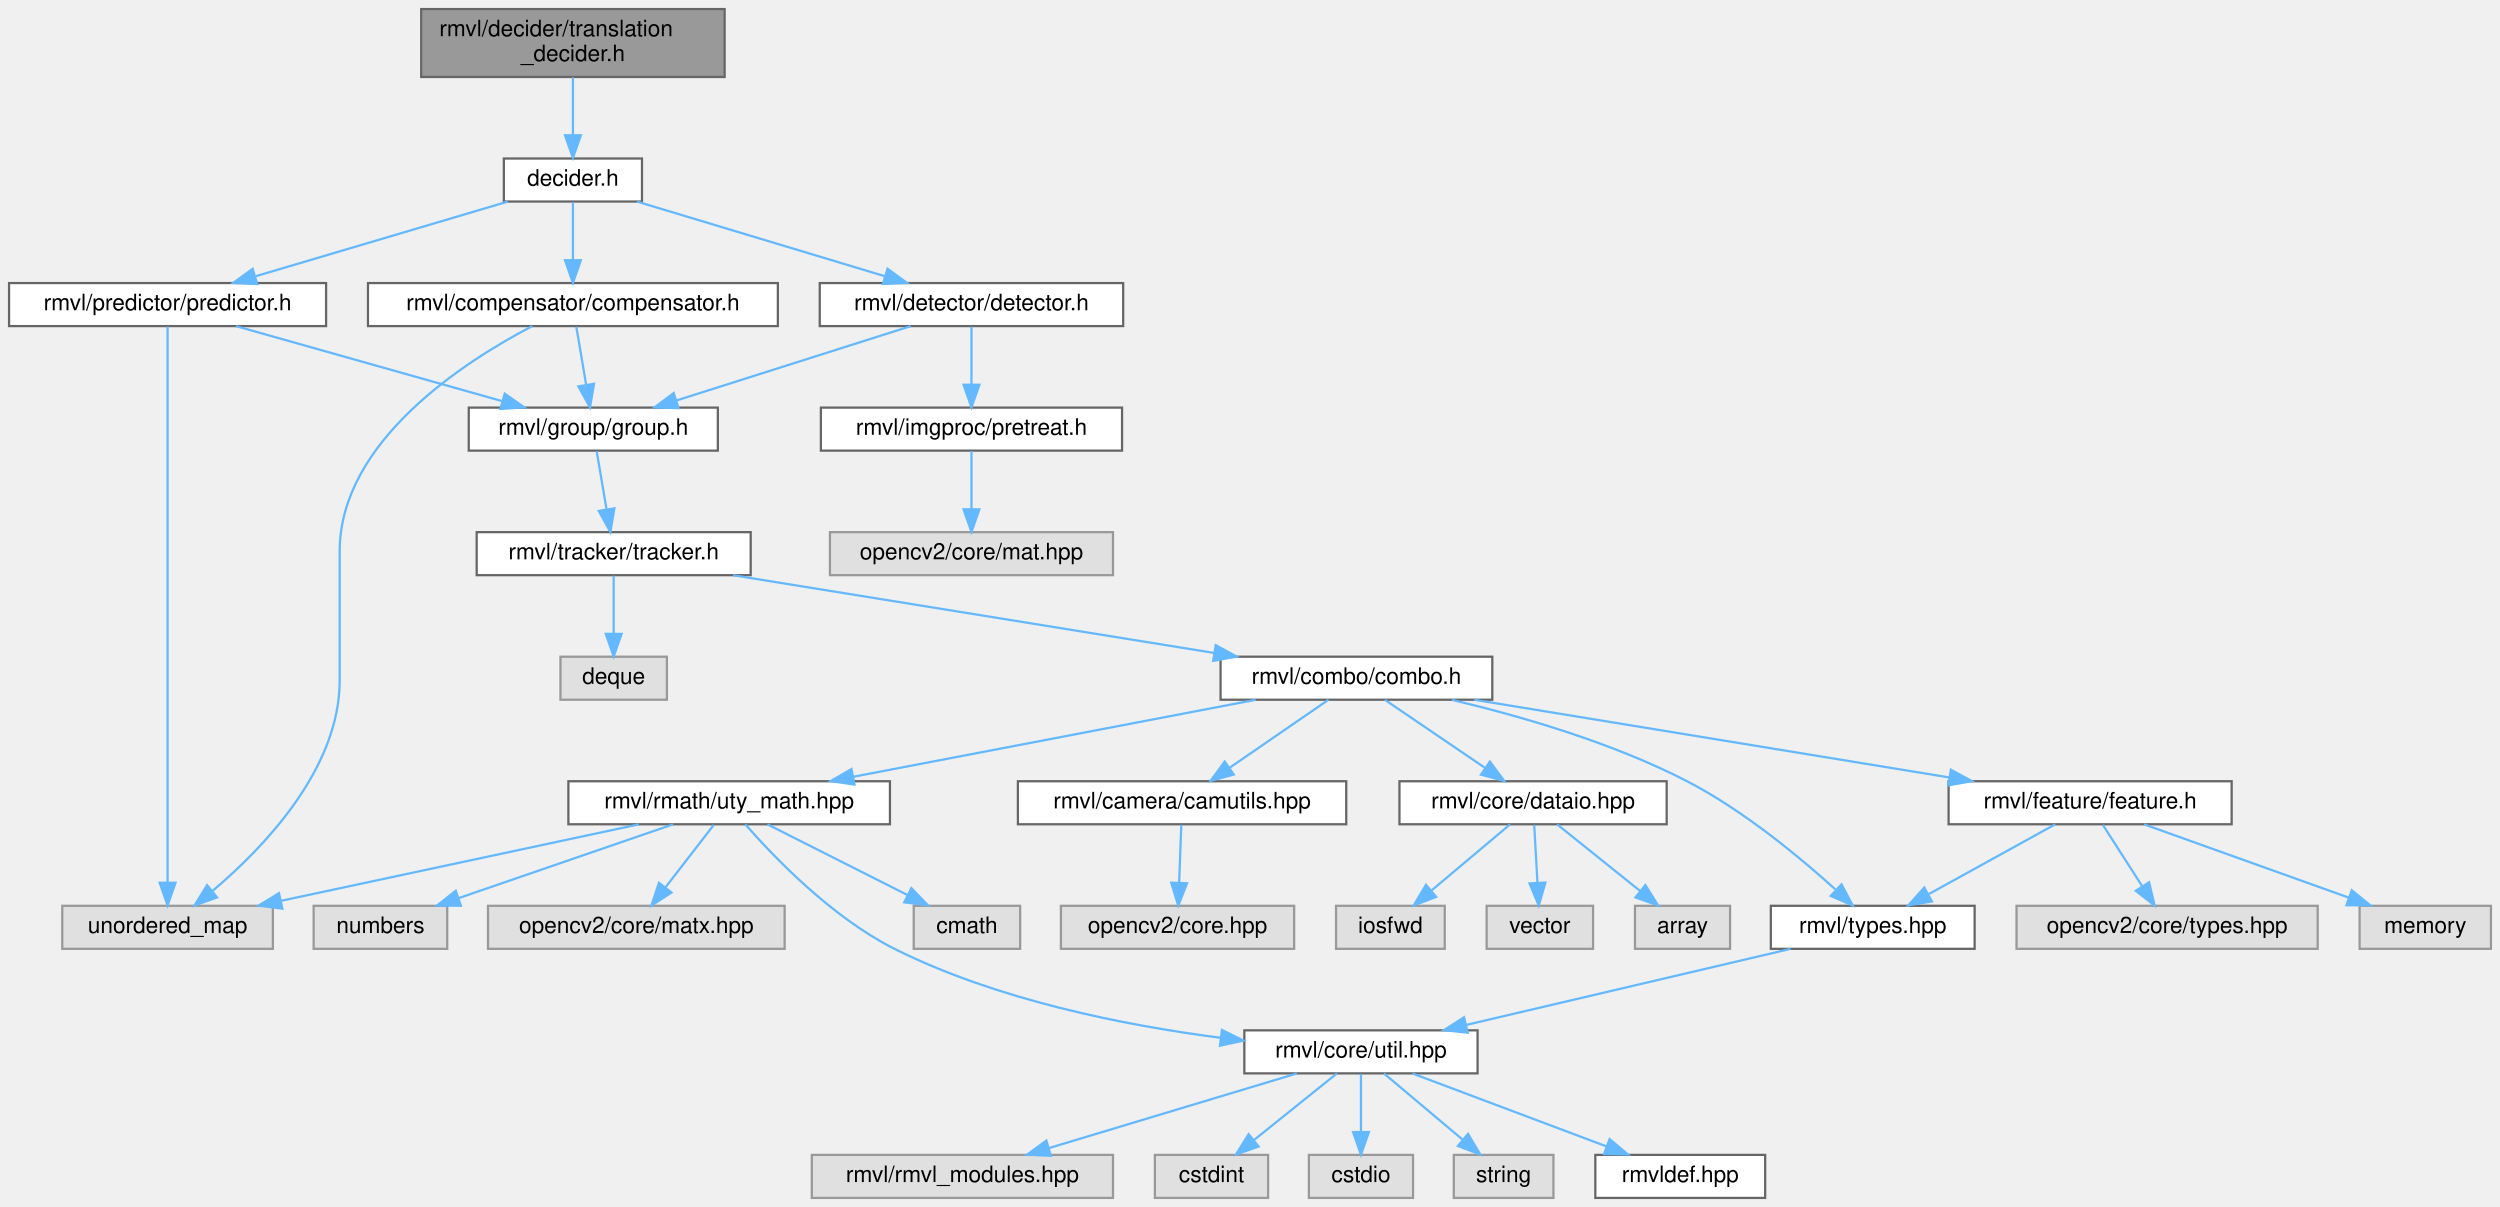
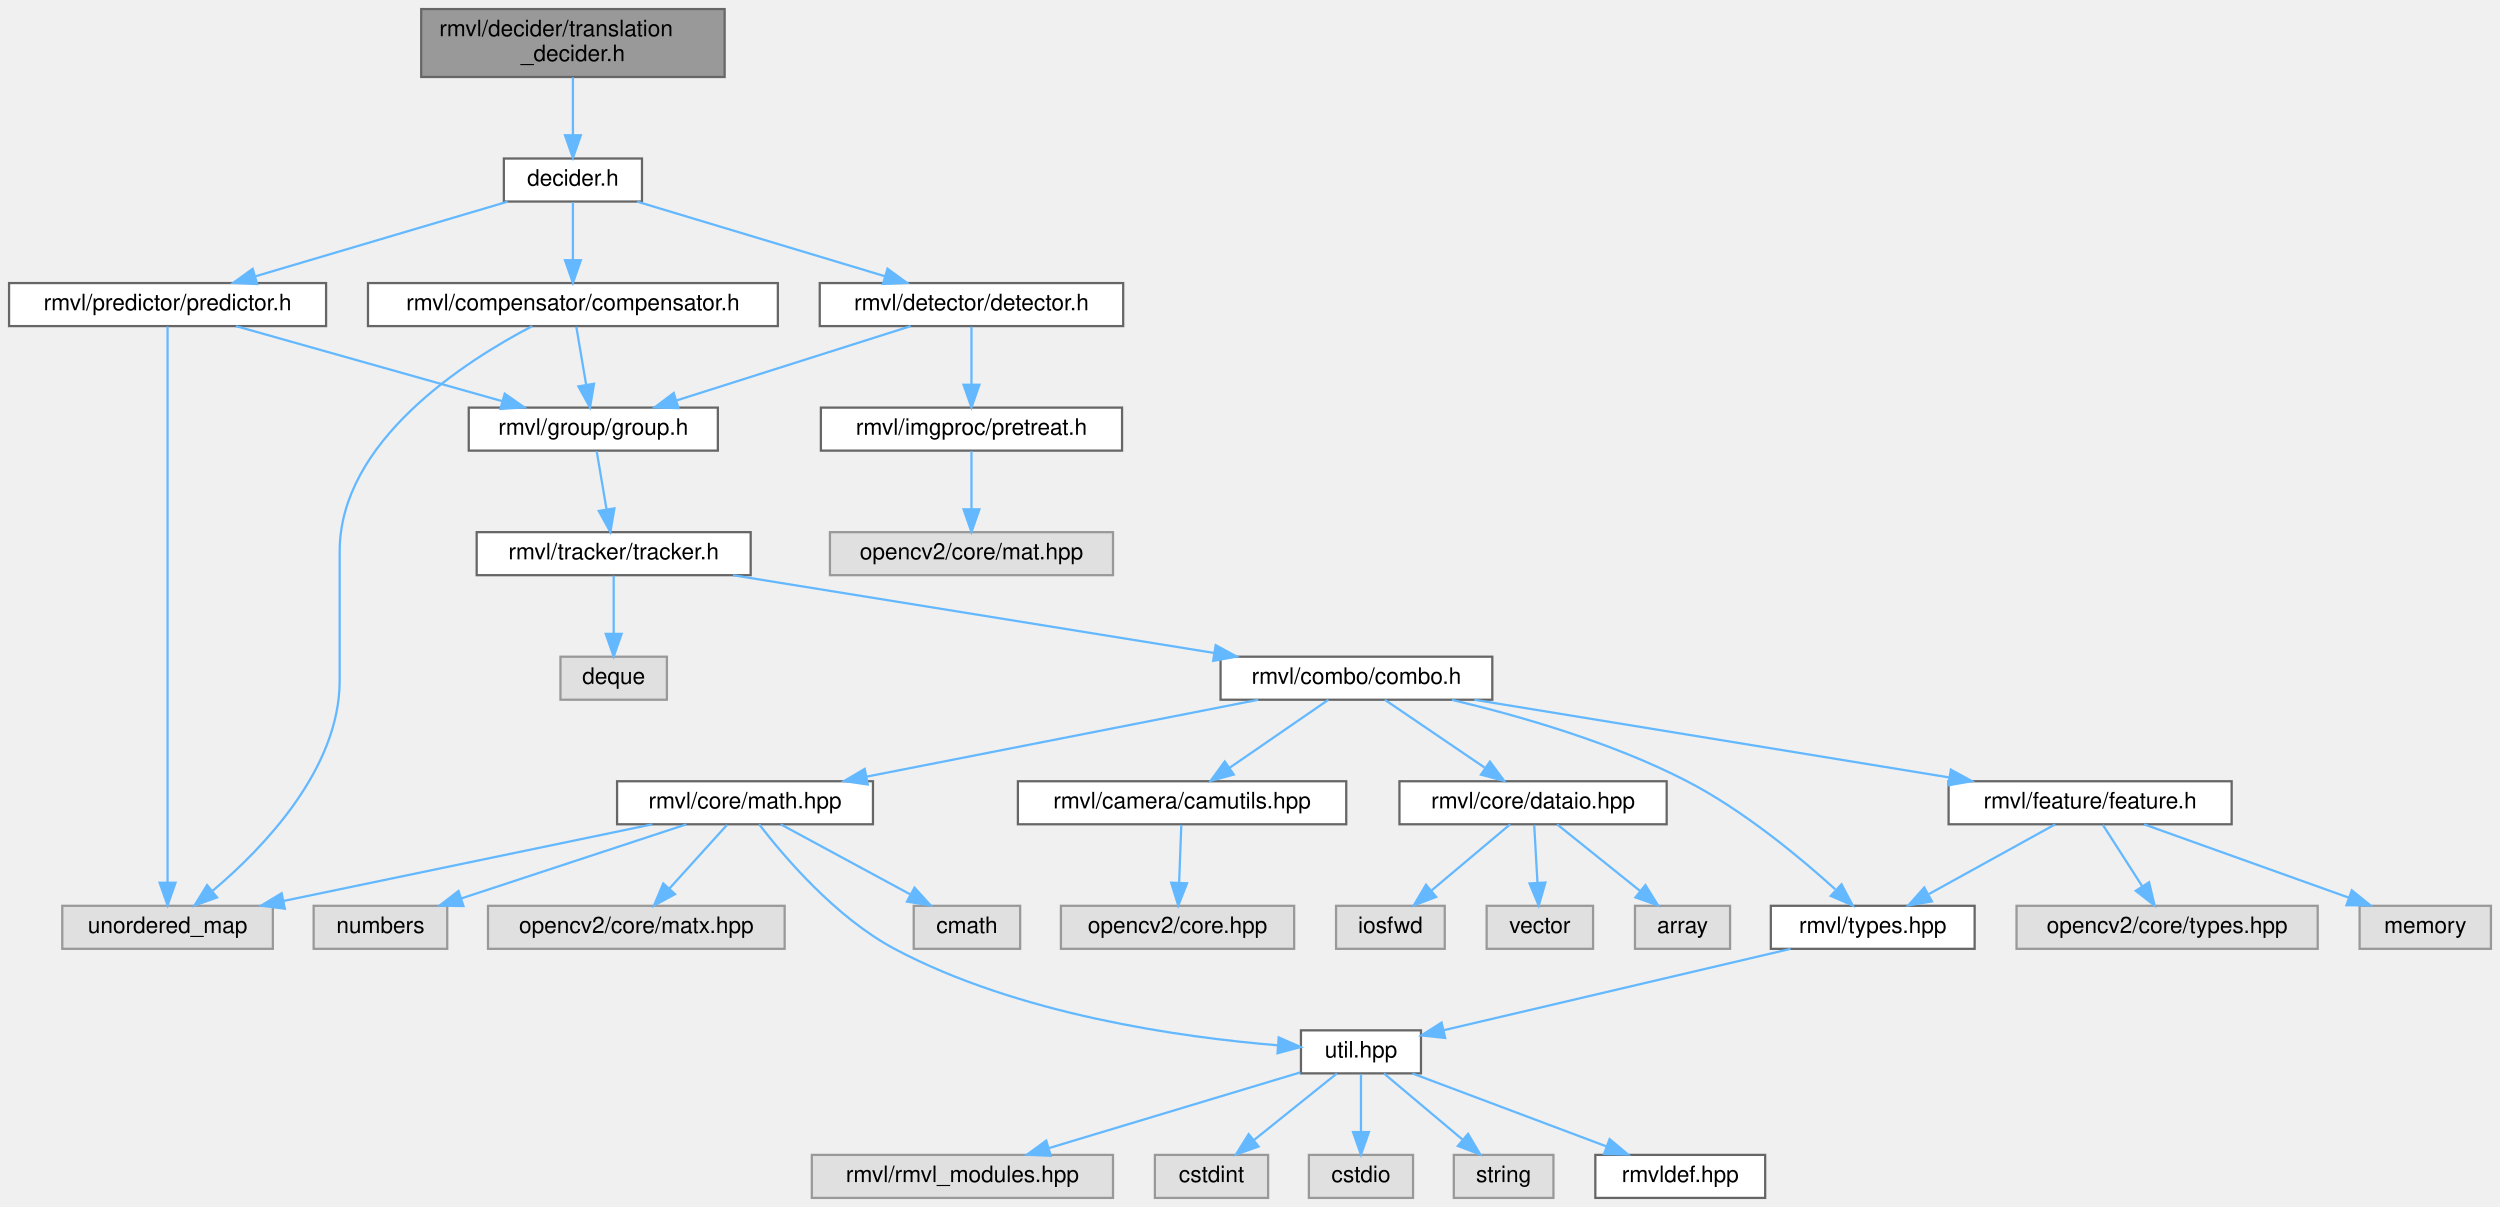
<svg xmlns="http://www.w3.org/2000/svg" xmlns:xlink="http://www.w3.org/1999/xlink" width="1104pt" height="533pt" viewBox="0.00 0.00 1104.00 533.00">
  <g id="graph0" class="graph" transform="scale(1 1) rotate(0) translate(4 529)">
    <g id="Node000001" class="node">
      <g id="a_Node000001">
        <a xlink:title="平移目标决策器头文件">
          <polygon fill="#999999" stroke="#666666" points="316,-525 182,-525 182,-495 316,-495 316,-525" />
          <text text-anchor="start" x="190" y="-513" font-family="Helvetica,sans-Serif" font-size="10.00">rmvl/decider/translation</text>
          <text text-anchor="middle" x="249" y="-502" font-family="Helvetica,sans-Serif" font-size="10.00">_decider.h</text>
        </a>
      </g>
    </g>
    <g id="Node000002" class="node">
      <g id="a_Node000002">
        <a xlink:href="../../d3/d70/decider_8h.html" target="_top" xlink:title="抽象决策类头文件">
          <polygon fill="white" stroke="#666666" points="279.5,-459 218.5,-459 218.5,-440 279.5,-440 279.5,-459" />
          <text text-anchor="middle" x="249" y="-447" font-family="Helvetica,sans-Serif" font-size="10.00">decider.h</text>
        </a>
      </g>
    </g>
    <g id="edge1_Node000001_Node000002" class="edge">
      <g id="a_edge1_Node000001_Node000002">
        <a xlink:title=" ">
          <path fill="none" stroke="#63b8ff" d="M249,-494.84C249,-487.21 249,-477.7 249,-469.45" />
          <polygon fill="#63b8ff" stroke="#63b8ff" points="252.5,-469.27 249,-459.27 245.5,-469.27 252.5,-469.27" />
        </a>
      </g>
    </g>
    <g id="Node000003" class="node">
      <g id="a_Node000003">
        <a xlink:href="../../d9/df2/compensator_8h.html" target="_top" xlink:title="抽象补偿类头文件">
          <polygon fill="white" stroke="#666666" points="339.5,-404 158.5,-404 158.5,-385 339.5,-385 339.5,-404" />
          <text text-anchor="middle" x="249" y="-392" font-family="Helvetica,sans-Serif" font-size="10.00">rmvl/compensator/compensator.h</text>
        </a>
      </g>
    </g>
    <g id="edge2_Node000002_Node000003" class="edge">
      <g id="a_edge2_Node000002_Node000003">
        <a xlink:title=" ">
          <path fill="none" stroke="#63b8ff" d="M249,-439.75C249,-432.8 249,-422.85 249,-414.13" />
          <polygon fill="#63b8ff" stroke="#63b8ff" points="252.5,-414.09 249,-404.09 245.5,-414.09 252.5,-414.09" />
        </a>
      </g>
    </g>
    <g id="Node000029" class="node">
      <g id="a_Node000029">
        <a xlink:href="../../d5/d9f/detector_8h.html" target="_top" xlink:title="抽象识别类头文件">
          <polygon fill="white" stroke="#666666" points="492,-404 358,-404 358,-385 492,-385 492,-404" />
          <text text-anchor="middle" x="425" y="-392" font-family="Helvetica,sans-Serif" font-size="10.00">rmvl/detector/detector.h</text>
        </a>
      </g>
    </g>
    <g id="edge31_Node000002_Node000029" class="edge">
      <g id="a_edge31_Node000002_Node000029">
        <a xlink:title=" ">
          <path fill="none" stroke="#63b8ff" d="M277.28,-439.98C306.95,-431.05 353.79,-416.94 386.75,-407.02" />
          <polygon fill="#63b8ff" stroke="#63b8ff" points="387.93,-410.32 396.5,-404.08 385.92,-403.61 387.93,-410.32" />
        </a>
      </g>
    </g>
    <g id="Node000032" class="node">
      <g id="a_Node000032">
        <a xlink:href="../../dc/d08/predictor_8h.html" target="_top" xlink:title="抽象预测类头文件">
          <polygon fill="white" stroke="#666666" points="140,-404 0,-404 0,-385 140,-385 140,-404" />
          <text text-anchor="middle" x="70" y="-392" font-family="Helvetica,sans-Serif" font-size="10.00">rmvl/predictor/predictor.h</text>
        </a>
      </g>
    </g>
    <g id="edge35_Node000002_Node000032" class="edge">
      <g id="a_edge35_Node000002_Node000032">
        <a xlink:title=" ">
          <path fill="none" stroke="#63b8ff" d="M220.24,-439.98C190.06,-431.05 142.43,-416.94 108.9,-407.02" />
          <polygon fill="#63b8ff" stroke="#63b8ff" points="109.57,-403.57 98.98,-404.08 107.58,-410.28 109.57,-403.57" />
        </a>
      </g>
    </g>
    <g id="Node000004" class="node">
      <g id="a_Node000004">
        <a xlink:title=" ">
          <polygon fill="#e0e0e0" stroke="#999999" points="116.5,-129 23.5,-129 23.5,-110 116.5,-110 116.5,-129" />
          <text text-anchor="middle" x="70" y="-117" font-family="Helvetica,sans-Serif" font-size="10.00">unordered_map</text>
        </a>
      </g>
    </g>
    <g id="edge3_Node000003_Node000004" class="edge">
      <g id="a_edge3_Node000003_Node000004">
        <a xlink:title=" ">
          <path fill="none" stroke="#63b8ff" d="M231.06,-385C201.55,-369.62 146,-334.21 146,-285.5 146,-285.5 146,-285.5 146,-228.5 146,-189.47 112.39,-154.58 89.87,-135.6" />
          <polygon fill="#63b8ff" stroke="#63b8ff" points="91.85,-132.7 81.88,-129.12 87.44,-138.14 91.85,-132.7" />
        </a>
      </g>
    </g>
    <g id="Node000005" class="node">
      <g id="a_Node000005">
        <a xlink:href="../../d9/dd1/group_8h.html" target="_top" xlink:title="序列组抽象头文件">
          <polygon fill="white" stroke="#666666" points="313,-349 203,-349 203,-330 313,-330 313,-349" />
          <text text-anchor="middle" x="258" y="-337" font-family="Helvetica,sans-Serif" font-size="10.00">rmvl/group/group.h</text>
        </a>
      </g>
    </g>
    <g id="edge4_Node000003_Node000005" class="edge">
      <g id="a_edge4_Node000003_Node000005">
        <a xlink:title=" ">
          <path fill="none" stroke="#63b8ff" d="M250.49,-384.75C251.67,-377.8 253.36,-367.85 254.84,-359.13" />
          <polygon fill="#63b8ff" stroke="#63b8ff" points="258.32,-359.53 256.54,-349.09 251.42,-358.36 258.32,-359.53" />
        </a>
      </g>
    </g>
    <g id="Node000006" class="node">
      <g id="a_Node000006">
        <a xlink:href="../../dc/ded/tracker_8h.html" target="_top" xlink:title="追踪器抽象头文件">
          <polygon fill="white" stroke="#666666" points="327.5,-294 206.5,-294 206.5,-275 327.5,-275 327.5,-294" />
          <text text-anchor="middle" x="267" y="-282" font-family="Helvetica,sans-Serif" font-size="10.00">rmvl/tracker/tracker.h</text>
        </a>
      </g>
    </g>
    <g id="edge5_Node000005_Node000006" class="edge">
      <g id="a_edge5_Node000005_Node000006">
        <a xlink:title=" ">
          <path fill="none" stroke="#63b8ff" d="M259.49,-329.75C260.67,-322.8 262.36,-312.85 263.84,-304.13" />
          <polygon fill="#63b8ff" stroke="#63b8ff" points="267.32,-304.53 265.54,-294.09 260.42,-303.36 267.32,-304.53" />
        </a>
      </g>
    </g>
    <g id="Node000007" class="node">
      <g id="a_Node000007">
        <a xlink:title=" ">
          <polygon fill="#e0e0e0" stroke="#999999" points="290.5,-239 243.5,-239 243.5,-220 290.5,-220 290.5,-239" />
          <text text-anchor="middle" x="267" y="-227" font-family="Helvetica,sans-Serif" font-size="10.00">deque</text>
        </a>
      </g>
    </g>
    <g id="edge6_Node000006_Node000007" class="edge">
      <g id="a_edge6_Node000006_Node000007">
        <a xlink:title=" ">
          <path fill="none" stroke="#63b8ff" d="M267,-274.75C267,-267.8 267,-257.85 267,-249.13" />
          <polygon fill="#63b8ff" stroke="#63b8ff" points="270.5,-249.09 267,-239.09 263.5,-249.09 270.5,-249.09" />
        </a>
      </g>
    </g>
    <g id="Node000008" class="node">
      <g id="a_Node000008">
        <a xlink:href="../../d8/d36/combo_8h.html" target="_top" xlink:title="the combination of the features header file">
          <polygon fill="white" stroke="#666666" points="655,-239 535,-239 535,-220 655,-220 655,-239" />
          <text text-anchor="middle" x="595" y="-227" font-family="Helvetica,sans-Serif" font-size="10.00">rmvl/combo/combo.h</text>
        </a>
      </g>
    </g>
    <g id="edge7_Node000006_Node000008" class="edge">
      <g id="a_edge7_Node000006_Node000008">
        <a xlink:title=" ">
          <path fill="none" stroke="#63b8ff" d="M319.7,-274.98C377.59,-265.63 470.53,-250.61 532.17,-240.65" />
          <polygon fill="#63b8ff" stroke="#63b8ff" points="532.85,-244.09 542.16,-239.04 531.73,-237.18 532.85,-244.09" />
        </a>
      </g>
    </g>
    <g id="Node000009" class="node">
      <g id="a_Node000009">
        <a xlink:href="../../d3/d7e/camutils_8hpp.html" target="_top" xlink:title=" ">
          <polygon fill="white" stroke="#666666" points="590.5,-184 445.5,-184 445.5,-165 590.5,-165 590.5,-184" />
          <text text-anchor="middle" x="518" y="-172" font-family="Helvetica,sans-Serif" font-size="10.00">rmvl/camera/camutils.hpp</text>
        </a>
      </g>
    </g>
    <g id="edge8_Node000008_Node000009" class="edge">
      <g id="a_edge8_Node000008_Node000009">
        <a xlink:title=" ">
          <path fill="none" stroke="#63b8ff" d="M582.63,-219.98C570.91,-211.92 553.08,-199.65 539.11,-190.03" />
          <polygon fill="#63b8ff" stroke="#63b8ff" points="540.82,-186.96 530.6,-184.17 536.85,-192.72 540.82,-186.96" />
        </a>
      </g>
    </g>
    <g id="Node000011" class="node">
      <g id="a_Node000011">
-         <a xlink:href="../../dc/d71/uty__math_8hpp.html" target="_top" xlink:title=" ">
-           <polygon fill="white" stroke="#666666" points="389,-184 247,-184 247,-165 389,-165 389,-184" />
-           <text text-anchor="middle" x="318" y="-172" font-family="Helvetica,sans-Serif" font-size="10.00">rmvl/rmath/uty_math.hpp</text>
+         <a xlink:href="../../d4/d78/math_8hpp.html" target="_top" xlink:title="基础数学库">
+           <polygon fill="white" stroke="#666666" points="381.5,-184 268.5,-184 268.5,-165 381.5,-165 381.5,-184" />
+           <text text-anchor="middle" x="325" y="-172" font-family="Helvetica,sans-Serif" font-size="10.00">rmvl/core/math.hpp</text>
        </a>
      </g>
    </g>
    <g id="edge10_Node000008_Node000011" class="edge">
      <g id="a_edge10_Node000008_Node000011">
        <a xlink:title=" ">
-           <path fill="none" stroke="#63b8ff" d="M550.5,-219.98C502.18,-210.74 424.96,-195.97 372.91,-186.01" />
-           <polygon fill="#63b8ff" stroke="#63b8ff" points="373.33,-182.52 362.85,-184.08 372.02,-189.4 373.33,-182.52" />
+           <path fill="none" stroke="#63b8ff" d="M551.62,-219.98C504.62,-210.76 429.57,-196.03 378.84,-186.07" />
+           <polygon fill="#63b8ff" stroke="#63b8ff" points="379.21,-182.57 368.72,-184.08 377.86,-189.44 379.21,-182.57" />
        </a>
      </g>
    </g>
    <g id="Node000021" class="node">
      <g id="a_Node000021">
        <a xlink:href="../../dd/de3/types_8hpp.html" target="_top" xlink:title="常用状态类型定义">
          <polygon fill="white" stroke="#666666" points="868,-129 778,-129 778,-110 868,-110 868,-129" />
          <text text-anchor="middle" x="823" y="-117" font-family="Helvetica,sans-Serif" font-size="10.00">rmvl/types.hpp</text>
        </a>
      </g>
    </g>
    <g id="edge21_Node000008_Node000021" class="edge">
      <g id="a_edge21_Node000008_Node000021">
        <a xlink:title=" ">
          <path fill="none" stroke="#63b8ff" d="M637.15,-219.94C667.18,-212.84 707.93,-201.11 741,-184 765.83,-171.16 790.7,-150.54 806.43,-136.3" />
          <polygon fill="#63b8ff" stroke="#63b8ff" points="809.21,-138.49 814.17,-129.13 804.46,-133.36 809.21,-138.49" />
        </a>
      </g>
    </g>
    <g id="Node000022" class="node">
      <g id="a_Node000022">
        <a xlink:href="../../d5/d60/dataio_8hpp.html" target="_top" xlink:title="陀螺仪数据">
          <polygon fill="white" stroke="#666666" points="732,-184 614,-184 614,-165 732,-165 732,-184" />
          <text text-anchor="middle" x="673" y="-172" font-family="Helvetica,sans-Serif" font-size="10.00">rmvl/core/dataio.hpp</text>
        </a>
      </g>
    </g>
    <g id="edge23_Node000008_Node000022" class="edge">
      <g id="a_edge23_Node000008_Node000022">
        <a xlink:title=" ">
          <path fill="none" stroke="#63b8ff" d="M607.53,-219.98C619.4,-211.92 637.46,-199.65 651.61,-190.03" />
          <polygon fill="#63b8ff" stroke="#63b8ff" points="653.94,-192.69 660.24,-184.17 650,-186.9 653.94,-192.69" />
        </a>
      </g>
    </g>
    <g id="Node000026" class="node">
      <g id="a_Node000026">
        <a xlink:href="../../d2/d74/feature_8h.html" target="_top" xlink:title="feature class header">
          <polygon fill="white" stroke="#666666" points="981.5,-184 856.5,-184 856.5,-165 981.5,-165 981.5,-184" />
          <text text-anchor="middle" x="919" y="-172" font-family="Helvetica,sans-Serif" font-size="10.00">rmvl/feature/feature.h</text>
        </a>
      </g>
    </g>
    <g id="edge27_Node000008_Node000026" class="edge">
      <g id="a_edge27_Node000008_Node000026">
        <a xlink:title=" ">
          <path fill="none" stroke="#63b8ff" d="M647.06,-219.98C704.24,-210.63 796.04,-195.61 856.93,-185.65" />
          <polygon fill="#63b8ff" stroke="#63b8ff" points="857.5,-189.11 866.8,-184.04 856.37,-182.2 857.5,-189.11" />
        </a>
      </g>
    </g>
    <g id="Node000010" class="node">
      <g id="a_Node000010">
        <a xlink:title=" ">
          <polygon fill="#e0e0e0" stroke="#999999" points="567.5,-129 464.5,-129 464.5,-110 567.5,-110 567.5,-129" />
          <text text-anchor="middle" x="516" y="-117" font-family="Helvetica,sans-Serif" font-size="10.00">opencv2/core.hpp</text>
        </a>
      </g>
    </g>
    <g id="edge9_Node000009_Node000010" class="edge">
      <g id="a_edge9_Node000009_Node000010">
        <a xlink:title=" ">
          <path fill="none" stroke="#63b8ff" d="M517.67,-164.75C517.41,-157.8 517.03,-147.85 516.7,-139.13" />
          <polygon fill="#63b8ff" stroke="#63b8ff" points="520.2,-138.95 516.32,-129.09 513.2,-139.21 520.2,-138.95" />
        </a>
      </g>
    </g>
    <g id="edge12_Node000011_Node000004" class="edge">
      <g id="a_edge12_Node000011_Node000004">
        <a xlink:title=" ">
-           <path fill="none" stroke="#63b8ff" d="M278.15,-164.98C235.17,-155.8 166.63,-141.15 120.04,-131.19" />
-           <polygon fill="#63b8ff" stroke="#63b8ff" points="120.67,-127.75 110.16,-129.08 119.21,-134.59 120.67,-127.75" />
+           <path fill="none" stroke="#63b8ff" d="M284.03,-164.98C239.74,-155.78 169.06,-141.09 121.15,-131.13" />
+           <polygon fill="#63b8ff" stroke="#63b8ff" points="121.79,-127.69 111.29,-129.08 120.37,-134.54 121.79,-127.69" />
        </a>
      </g>
    </g>
    <g id="Node000012" class="node">
      <g id="a_Node000012">
        <a xlink:title=" ">
          <polygon fill="#e0e0e0" stroke="#999999" points="446.5,-129 399.5,-129 399.5,-110 446.5,-110 446.5,-129" />
          <text text-anchor="middle" x="423" y="-117" font-family="Helvetica,sans-Serif" font-size="10.00">cmath</text>
        </a>
      </g>
    </g>
    <g id="edge11_Node000011_Node000012" class="edge">
      <g id="a_edge11_Node000011_Node000012">
        <a xlink:title=" ">
-           <path fill="none" stroke="#63b8ff" d="M334.87,-164.98C351.61,-156.54 377.5,-143.47 396.89,-133.68" />
-           <polygon fill="#63b8ff" stroke="#63b8ff" points="398.47,-136.8 405.82,-129.17 395.32,-130.55 398.47,-136.8" />
+           <path fill="none" stroke="#63b8ff" d="M340.75,-164.98C356.23,-156.61 380.09,-143.7 398.14,-133.95" />
+           <polygon fill="#63b8ff" stroke="#63b8ff" points="399.84,-137.01 406.97,-129.17 396.51,-130.85 399.84,-137.01" />
        </a>
      </g>
    </g>
    <g id="Node000013" class="node">
      <g id="a_Node000013">
        <a xlink:title=" ">
          <polygon fill="#e0e0e0" stroke="#999999" points="193.5,-129 134.5,-129 134.5,-110 193.5,-110 193.5,-129" />
          <text text-anchor="middle" x="164" y="-117" font-family="Helvetica,sans-Serif" font-size="10.00">numbers</text>
        </a>
      </g>
    </g>
    <g id="edge13_Node000011_Node000013" class="edge">
      <g id="a_edge13_Node000011_Node000013">
        <a xlink:title=" ">
-           <path fill="none" stroke="#63b8ff" d="M293.26,-164.98C267.63,-156.16 227.37,-142.31 198.59,-132.41" />
-           <polygon fill="#63b8ff" stroke="#63b8ff" points="199.53,-129.03 188.94,-129.08 197.25,-135.65 199.53,-129.03" />
+           <path fill="none" stroke="#63b8ff" d="M299.13,-164.98C272.22,-156.13 229.88,-142.19 199.77,-132.28" />
+           <polygon fill="#63b8ff" stroke="#63b8ff" points="200.66,-128.88 190.07,-129.08 198.47,-135.53 200.66,-128.88" />
        </a>
      </g>
    </g>
    <g id="Node000014" class="node">
      <g id="a_Node000014">
        <a xlink:title=" ">
          <polygon fill="#e0e0e0" stroke="#999999" points="342.5,-129 211.5,-129 211.5,-110 342.5,-110 342.5,-129" />
          <text text-anchor="middle" x="277" y="-117" font-family="Helvetica,sans-Serif" font-size="10.00">opencv2/core/matx.hpp</text>
        </a>
      </g>
    </g>
    <g id="edge14_Node000011_Node000014" class="edge">
      <g id="a_edge14_Node000011_Node000014">
        <a xlink:title=" ">
-           <path fill="none" stroke="#63b8ff" d="M311.23,-164.75C305.44,-157.26 296.94,-146.28 289.86,-137.13" />
-           <polygon fill="#63b8ff" stroke="#63b8ff" points="292.53,-134.86 283.64,-129.09 286.99,-139.14 292.53,-134.86" />
+           <path fill="none" stroke="#63b8ff" d="M317.07,-164.75C310.15,-157.11 299.93,-145.82 291.55,-136.56" />
+           <polygon fill="#63b8ff" stroke="#63b8ff" points="294.09,-134.15 284.78,-129.09 288.9,-138.85 294.09,-134.15" />
        </a>
      </g>
    </g>
    <g id="Node000015" class="node">
      <g id="a_Node000015">
        <a xlink:href="../../d0/d3f/util_8hpp.html" target="_top" xlink:title=" ">
-           <polygon fill="white" stroke="#666666" points="648.5,-74 545.5,-74 545.5,-55 648.5,-55 648.5,-74" />
-           <text text-anchor="middle" x="597" y="-62" font-family="Helvetica,sans-Serif" font-size="10.00">rmvl/core/util.hpp</text>
+           <polygon fill="white" stroke="#666666" points="623.5,-74 570.5,-74 570.5,-55 623.5,-55 623.5,-74" />
+           <text text-anchor="middle" x="597" y="-62" font-family="Helvetica,sans-Serif" font-size="10.00">util.hpp</text>
        </a>
      </g>
    </g>
    <g id="edge15_Node000011_Node000015" class="edge">
      <g id="a_edge15_Node000011_Node000015">
        <a xlink:title=" ">
-           <path fill="none" stroke="#63b8ff" d="M325.12,-164.99C337.19,-151.17 363.06,-123.99 391,-110 436.18,-87.37 492.57,-76.21 534.93,-70.72" />
-           <polygon fill="#63b8ff" stroke="#63b8ff" points="535.6,-74.17 545.1,-69.48 534.75,-67.22 535.6,-74.17" />
+           <path fill="none" stroke="#63b8ff" d="M331.25,-164.97C341.88,-151.12 364.9,-123.9 391,-110 445.45,-81 517.53,-70.9 560.4,-67.38" />
+           <polygon fill="#63b8ff" stroke="#63b8ff" points="560.67,-70.87 570.38,-66.64 560.15,-63.89 560.67,-70.87" />
        </a>
      </g>
    </g>
    <g id="Node000016" class="node">
      <g id="a_Node000016">
        <a xlink:title=" ">
          <polygon fill="#e0e0e0" stroke="#999999" points="487.5,-19 354.5,-19 354.5,0 487.5,0 487.5,-19" />
          <text text-anchor="middle" x="421" y="-7" font-family="Helvetica,sans-Serif" font-size="10.00">rmvl/rmvl_modules.hpp</text>
        </a>
      </g>
    </g>
    <g id="edge16_Node000015_Node000016" class="edge">
      <g id="a_edge16_Node000015_Node000016">
        <a xlink:title=" ">
-           <path fill="none" stroke="#63b8ff" d="M568.72,-54.98C539.05,-46.05 492.21,-31.94 459.25,-22.02" />
-           <polygon fill="#63b8ff" stroke="#63b8ff" points="460.08,-18.61 449.5,-19.08 458.07,-25.32 460.08,-18.61" />
+           <path fill="none" stroke="#63b8ff" d="M570.27,-55.45C540.73,-46.55 492.89,-32.15 459.36,-22.05" />
+           <polygon fill="#63b8ff" stroke="#63b8ff" points="460.03,-18.6 449.44,-19.07 458.01,-25.3 460.03,-18.6" />
        </a>
      </g>
    </g>
    <g id="Node000017" class="node">
      <g id="a_Node000017">
        <a xlink:title=" ">
          <polygon fill="#e0e0e0" stroke="#999999" points="556,-19 506,-19 506,0 556,0 556,-19" />
          <text text-anchor="middle" x="531" y="-7" font-family="Helvetica,sans-Serif" font-size="10.00">cstdint</text>
        </a>
      </g>
    </g>
    <g id="edge17_Node000015_Node000017" class="edge">
      <g id="a_edge17_Node000015_Node000017">
        <a xlink:title=" ">
          <path fill="none" stroke="#63b8ff" d="M586.4,-54.98C576.54,-47.07 561.65,-35.11 549.78,-25.58" />
          <polygon fill="#63b8ff" stroke="#63b8ff" points="551.79,-22.7 541.8,-19.17 547.4,-28.16 551.79,-22.7" />
        </a>
      </g>
    </g>
    <g id="Node000018" class="node">
      <g id="a_Node000018">
        <a xlink:title=" ">
          <polygon fill="#e0e0e0" stroke="#999999" points="620,-19 574,-19 574,0 620,0 620,-19" />
          <text text-anchor="middle" x="597" y="-7" font-family="Helvetica,sans-Serif" font-size="10.00">cstdio</text>
        </a>
      </g>
    </g>
    <g id="edge18_Node000015_Node000018" class="edge">
      <g id="a_edge18_Node000015_Node000018">
        <a xlink:title=" ">
          <path fill="none" stroke="#63b8ff" d="M597,-54.75C597,-47.8 597,-37.85 597,-29.13" />
          <polygon fill="#63b8ff" stroke="#63b8ff" points="600.5,-29.09 597,-19.09 593.5,-29.09 600.5,-29.09" />
        </a>
      </g>
    </g>
    <g id="Node000019" class="node">
      <g id="a_Node000019">
        <a xlink:title=" ">
          <polygon fill="#e0e0e0" stroke="#999999" points="682,-19 638,-19 638,0 682,0 682,-19" />
          <text text-anchor="middle" x="660" y="-7" font-family="Helvetica,sans-Serif" font-size="10.00">string</text>
        </a>
      </g>
    </g>
    <g id="edge19_Node000015_Node000019" class="edge">
      <g id="a_edge19_Node000015_Node000019">
        <a xlink:title=" ">
          <path fill="none" stroke="#63b8ff" d="M607.12,-54.98C616.44,-47.15 630.47,-35.34 641.74,-25.86" />
          <polygon fill="#63b8ff" stroke="#63b8ff" points="644.29,-28.29 649.69,-19.17 639.79,-22.93 644.29,-28.29" />
        </a>
      </g>
    </g>
    <g id="Node000020" class="node">
      <g id="a_Node000020">
        <a xlink:href="../../db/d41/rmvldef_8hpp.html" target="_top" xlink:title=" ">
          <polygon fill="white" stroke="#666666" points="775.5,-19 700.5,-19 700.5,0 775.5,0 775.5,-19" />
          <text text-anchor="middle" x="738" y="-7" font-family="Helvetica,sans-Serif" font-size="10.00">rmvldef.hpp</text>
        </a>
      </g>
    </g>
    <g id="edge20_Node000015_Node000020" class="edge">
      <g id="a_edge20_Node000015_Node000020">
        <a xlink:title=" ">
          <path fill="none" stroke="#63b8ff" d="M619.65,-54.98C642.85,-46.27 679.12,-32.63 705.4,-22.75" />
          <polygon fill="#63b8ff" stroke="#63b8ff" points="706.8,-25.97 714.93,-19.17 704.34,-19.41 706.8,-25.97" />
        </a>
      </g>
    </g>
    <g id="edge22_Node000021_Node000015" class="edge">
      <g id="a_edge22_Node000021_Node000015">
        <a xlink:title=" ">
-           <path fill="none" stroke="#63b8ff" d="M786.69,-109.98C747.76,-100.86 685.84,-86.33 643.4,-76.38" />
-           <polygon fill="#63b8ff" stroke="#63b8ff" points="644.13,-72.96 633.6,-74.08 642.53,-79.77 644.13,-72.96" />
+           <path fill="none" stroke="#63b8ff" d="M786.69,-109.98C744.62,-100.12 675.68,-83.95 633.52,-74.06" />
+           <polygon fill="#63b8ff" stroke="#63b8ff" points="634.2,-70.63 623.67,-71.75 632.6,-77.44 634.2,-70.63" />
        </a>
      </g>
    </g>
    <g id="Node000023" class="node">
      <g id="a_Node000023">
        <a xlink:title=" ">
          <polygon fill="#e0e0e0" stroke="#999999" points="760,-129 718,-129 718,-110 760,-110 760,-129" />
          <text text-anchor="middle" x="739" y="-117" font-family="Helvetica,sans-Serif" font-size="10.00">array</text>
        </a>
      </g>
    </g>
    <g id="edge24_Node000022_Node000023" class="edge">
      <g id="a_edge24_Node000022_Node000023">
        <a xlink:title=" ">
          <path fill="none" stroke="#63b8ff" d="M683.6,-164.98C693.46,-157.07 708.35,-145.11 720.22,-135.58" />
          <polygon fill="#63b8ff" stroke="#63b8ff" points="722.6,-138.16 728.2,-129.17 718.21,-132.7 722.6,-138.16" />
        </a>
      </g>
    </g>
    <g id="Node000024" class="node">
      <g id="a_Node000024">
        <a xlink:title=" ">
          <polygon fill="#e0e0e0" stroke="#999999" points="634,-129 586,-129 586,-110 634,-110 634,-129" />
          <text text-anchor="middle" x="610" y="-117" font-family="Helvetica,sans-Serif" font-size="10.00">iosfwd</text>
        </a>
      </g>
    </g>
    <g id="edge25_Node000022_Node000024" class="edge">
      <g id="a_edge25_Node000022_Node000024">
        <a xlink:title=" ">
          <path fill="none" stroke="#63b8ff" d="M662.88,-164.98C653.56,-157.15 639.53,-145.34 628.26,-135.86" />
          <polygon fill="#63b8ff" stroke="#63b8ff" points="630.21,-132.93 620.31,-129.17 625.71,-138.29 630.21,-132.93" />
        </a>
      </g>
    </g>
    <g id="Node000025" class="node">
      <g id="a_Node000025">
        <a xlink:title=" ">
          <polygon fill="#e0e0e0" stroke="#999999" points="699.5,-129 652.5,-129 652.5,-110 699.5,-110 699.5,-129" />
          <text text-anchor="middle" x="676" y="-117" font-family="Helvetica,sans-Serif" font-size="10.00">vector</text>
        </a>
      </g>
    </g>
    <g id="edge26_Node000022_Node000025" class="edge">
      <g id="a_edge26_Node000022_Node000025">
        <a xlink:title=" ">
          <path fill="none" stroke="#63b8ff" d="M673.5,-164.75C673.89,-157.8 674.45,-147.85 674.95,-139.13" />
          <polygon fill="#63b8ff" stroke="#63b8ff" points="678.44,-139.27 675.51,-129.09 671.45,-138.88 678.44,-139.27" />
        </a>
      </g>
    </g>
    <g id="edge30_Node000026_Node000021" class="edge">
      <g id="a_edge30_Node000026_Node000021">
        <a xlink:title=" ">
          <path fill="none" stroke="#63b8ff" d="M903.58,-164.98C888.55,-156.69 865.46,-143.94 847.84,-134.22" />
          <polygon fill="#63b8ff" stroke="#63b8ff" points="849.15,-130.94 838.7,-129.17 845.77,-137.07 849.15,-130.94" />
        </a>
      </g>
    </g>
    <g id="Node000027" class="node">
      <g id="a_Node000027">
        <a xlink:title=" ">
          <polygon fill="#e0e0e0" stroke="#999999" points="1096,-129 1038,-129 1038,-110 1096,-110 1096,-129" />
          <text text-anchor="middle" x="1067" y="-117" font-family="Helvetica,sans-Serif" font-size="10.00">memory</text>
        </a>
      </g>
    </g>
    <g id="edge28_Node000026_Node000027" class="edge">
      <g id="a_edge28_Node000026_Node000027">
        <a xlink:title=" ">
          <path fill="none" stroke="#63b8ff" d="M942.78,-164.98C967.23,-156.23 1005.53,-142.51 1033.15,-132.62" />
          <polygon fill="#63b8ff" stroke="#63b8ff" points="1034.55,-135.84 1042.79,-129.17 1032.19,-129.25 1034.55,-135.84" />
        </a>
      </g>
    </g>
    <g id="Node000028" class="node">
      <g id="a_Node000028">
        <a xlink:title=" ">
          <polygon fill="#e0e0e0" stroke="#999999" points="1019.5,-129 886.5,-129 886.5,-110 1019.5,-110 1019.5,-129" />
          <text text-anchor="middle" x="953" y="-117" font-family="Helvetica,sans-Serif" font-size="10.00">opencv2/core/types.hpp</text>
        </a>
      </g>
    </g>
    <g id="edge29_Node000026_Node000028" class="edge">
      <g id="a_edge29_Node000026_Node000028">
        <a xlink:title=" ">
          <path fill="none" stroke="#63b8ff" d="M924.61,-164.75C929.32,-157.42 936.17,-146.73 941.97,-137.7" />
          <polygon fill="#63b8ff" stroke="#63b8ff" points="945.04,-139.4 947.49,-129.09 939.14,-135.62 945.04,-139.4" />
        </a>
      </g>
    </g>
    <g id="edge32_Node000029_Node000005" class="edge">
      <g id="a_edge32_Node000029_Node000005">
        <a xlink:title=" ">
          <path fill="none" stroke="#63b8ff" d="M398.17,-384.98C370.13,-376.09 325.95,-362.07 294.7,-352.15" />
          <polygon fill="#63b8ff" stroke="#63b8ff" points="295.63,-348.77 285.04,-349.08 293.51,-355.44 295.63,-348.77" />
        </a>
      </g>
    </g>
    <g id="Node000030" class="node">
      <g id="a_Node000030">
        <a xlink:href="../../df/d4b/pretreat_8h.html" target="_top" xlink:title="Header of the image pretreating module">
          <polygon fill="white" stroke="#666666" points="491.5,-349 358.5,-349 358.5,-330 491.5,-330 491.5,-349" />
          <text text-anchor="middle" x="425" y="-337" font-family="Helvetica,sans-Serif" font-size="10.00">rmvl/imgproc/pretreat.h</text>
        </a>
      </g>
    </g>
    <g id="edge33_Node000029_Node000030" class="edge">
      <g id="a_edge33_Node000029_Node000030">
        <a xlink:title=" ">
          <path fill="none" stroke="#63b8ff" d="M425,-384.75C425,-377.8 425,-367.85 425,-359.13" />
          <polygon fill="#63b8ff" stroke="#63b8ff" points="428.5,-359.09 425,-349.09 421.5,-359.09 428.5,-359.09" />
        </a>
      </g>
    </g>
    <g id="Node000031" class="node">
      <g id="a_Node000031">
        <a xlink:title=" ">
          <polygon fill="#e0e0e0" stroke="#999999" points="487.5,-294 362.5,-294 362.5,-275 487.5,-275 487.5,-294" />
          <text text-anchor="middle" x="425" y="-282" font-family="Helvetica,sans-Serif" font-size="10.00">opencv2/core/mat.hpp</text>
        </a>
      </g>
    </g>
    <g id="edge34_Node000030_Node000031" class="edge">
      <g id="a_edge34_Node000030_Node000031">
        <a xlink:title=" ">
          <path fill="none" stroke="#63b8ff" d="M425,-329.75C425,-322.8 425,-312.85 425,-304.13" />
          <polygon fill="#63b8ff" stroke="#63b8ff" points="428.5,-304.09 425,-294.09 421.5,-304.09 428.5,-304.09" />
        </a>
      </g>
    </g>
    <g id="edge36_Node000032_Node000004" class="edge">
      <g id="a_edge36_Node000032_Node000004">
        <a xlink:title=" ">
          <path fill="none" stroke="#63b8ff" d="M70,-384.82C70,-366.48 70,-322.44 70,-285.5 70,-285.5 70,-285.5 70,-228.5 70,-197.19 70,-160.77 70,-139.23" />
          <polygon fill="#63b8ff" stroke="#63b8ff" points="73.5,-139.18 70,-129.18 66.5,-139.18 73.5,-139.18" />
        </a>
      </g>
    </g>
    <g id="edge37_Node000032_Node000005" class="edge">
      <g id="a_edge37_Node000032_Node000005">
        <a xlink:title=" ">
          <path fill="none" stroke="#63b8ff" d="M100.21,-384.98C132.04,-376.01 182.36,-361.82 217.6,-351.89" />
          <polygon fill="#63b8ff" stroke="#63b8ff" points="218.88,-355.16 227.56,-349.08 216.98,-348.43 218.88,-355.16" />
        </a>
      </g>
    </g>
  </g>
</svg>
